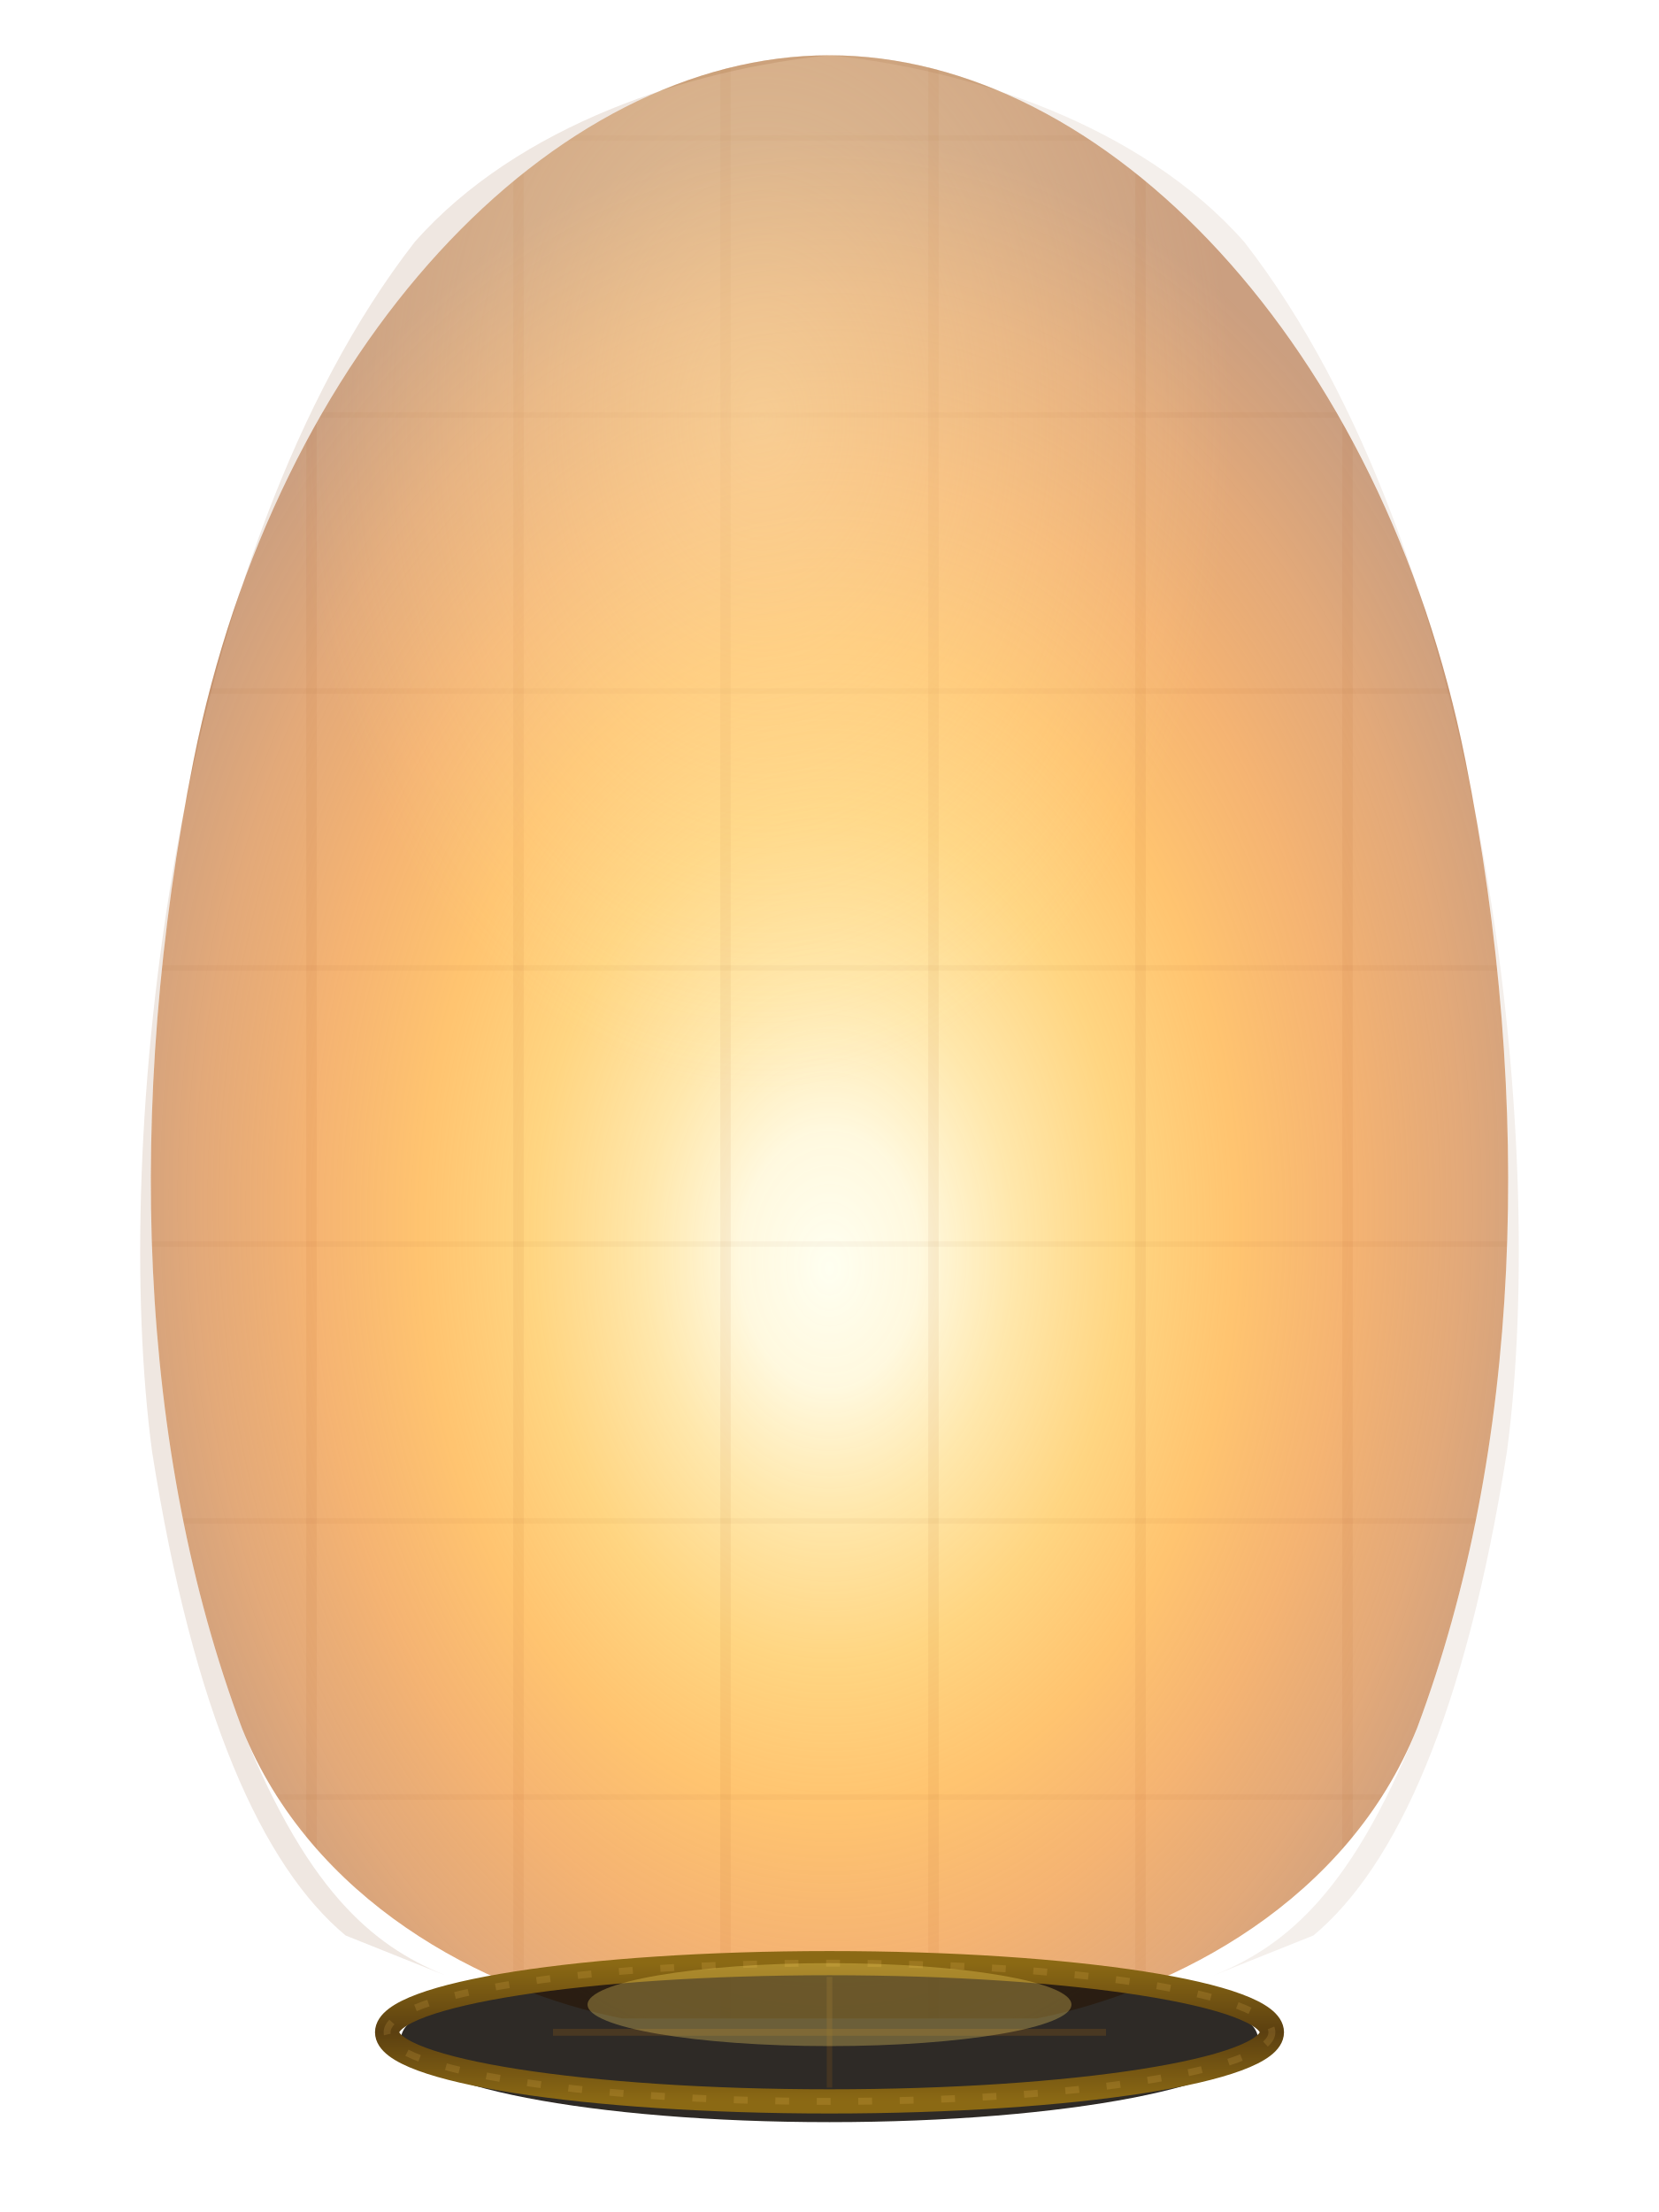
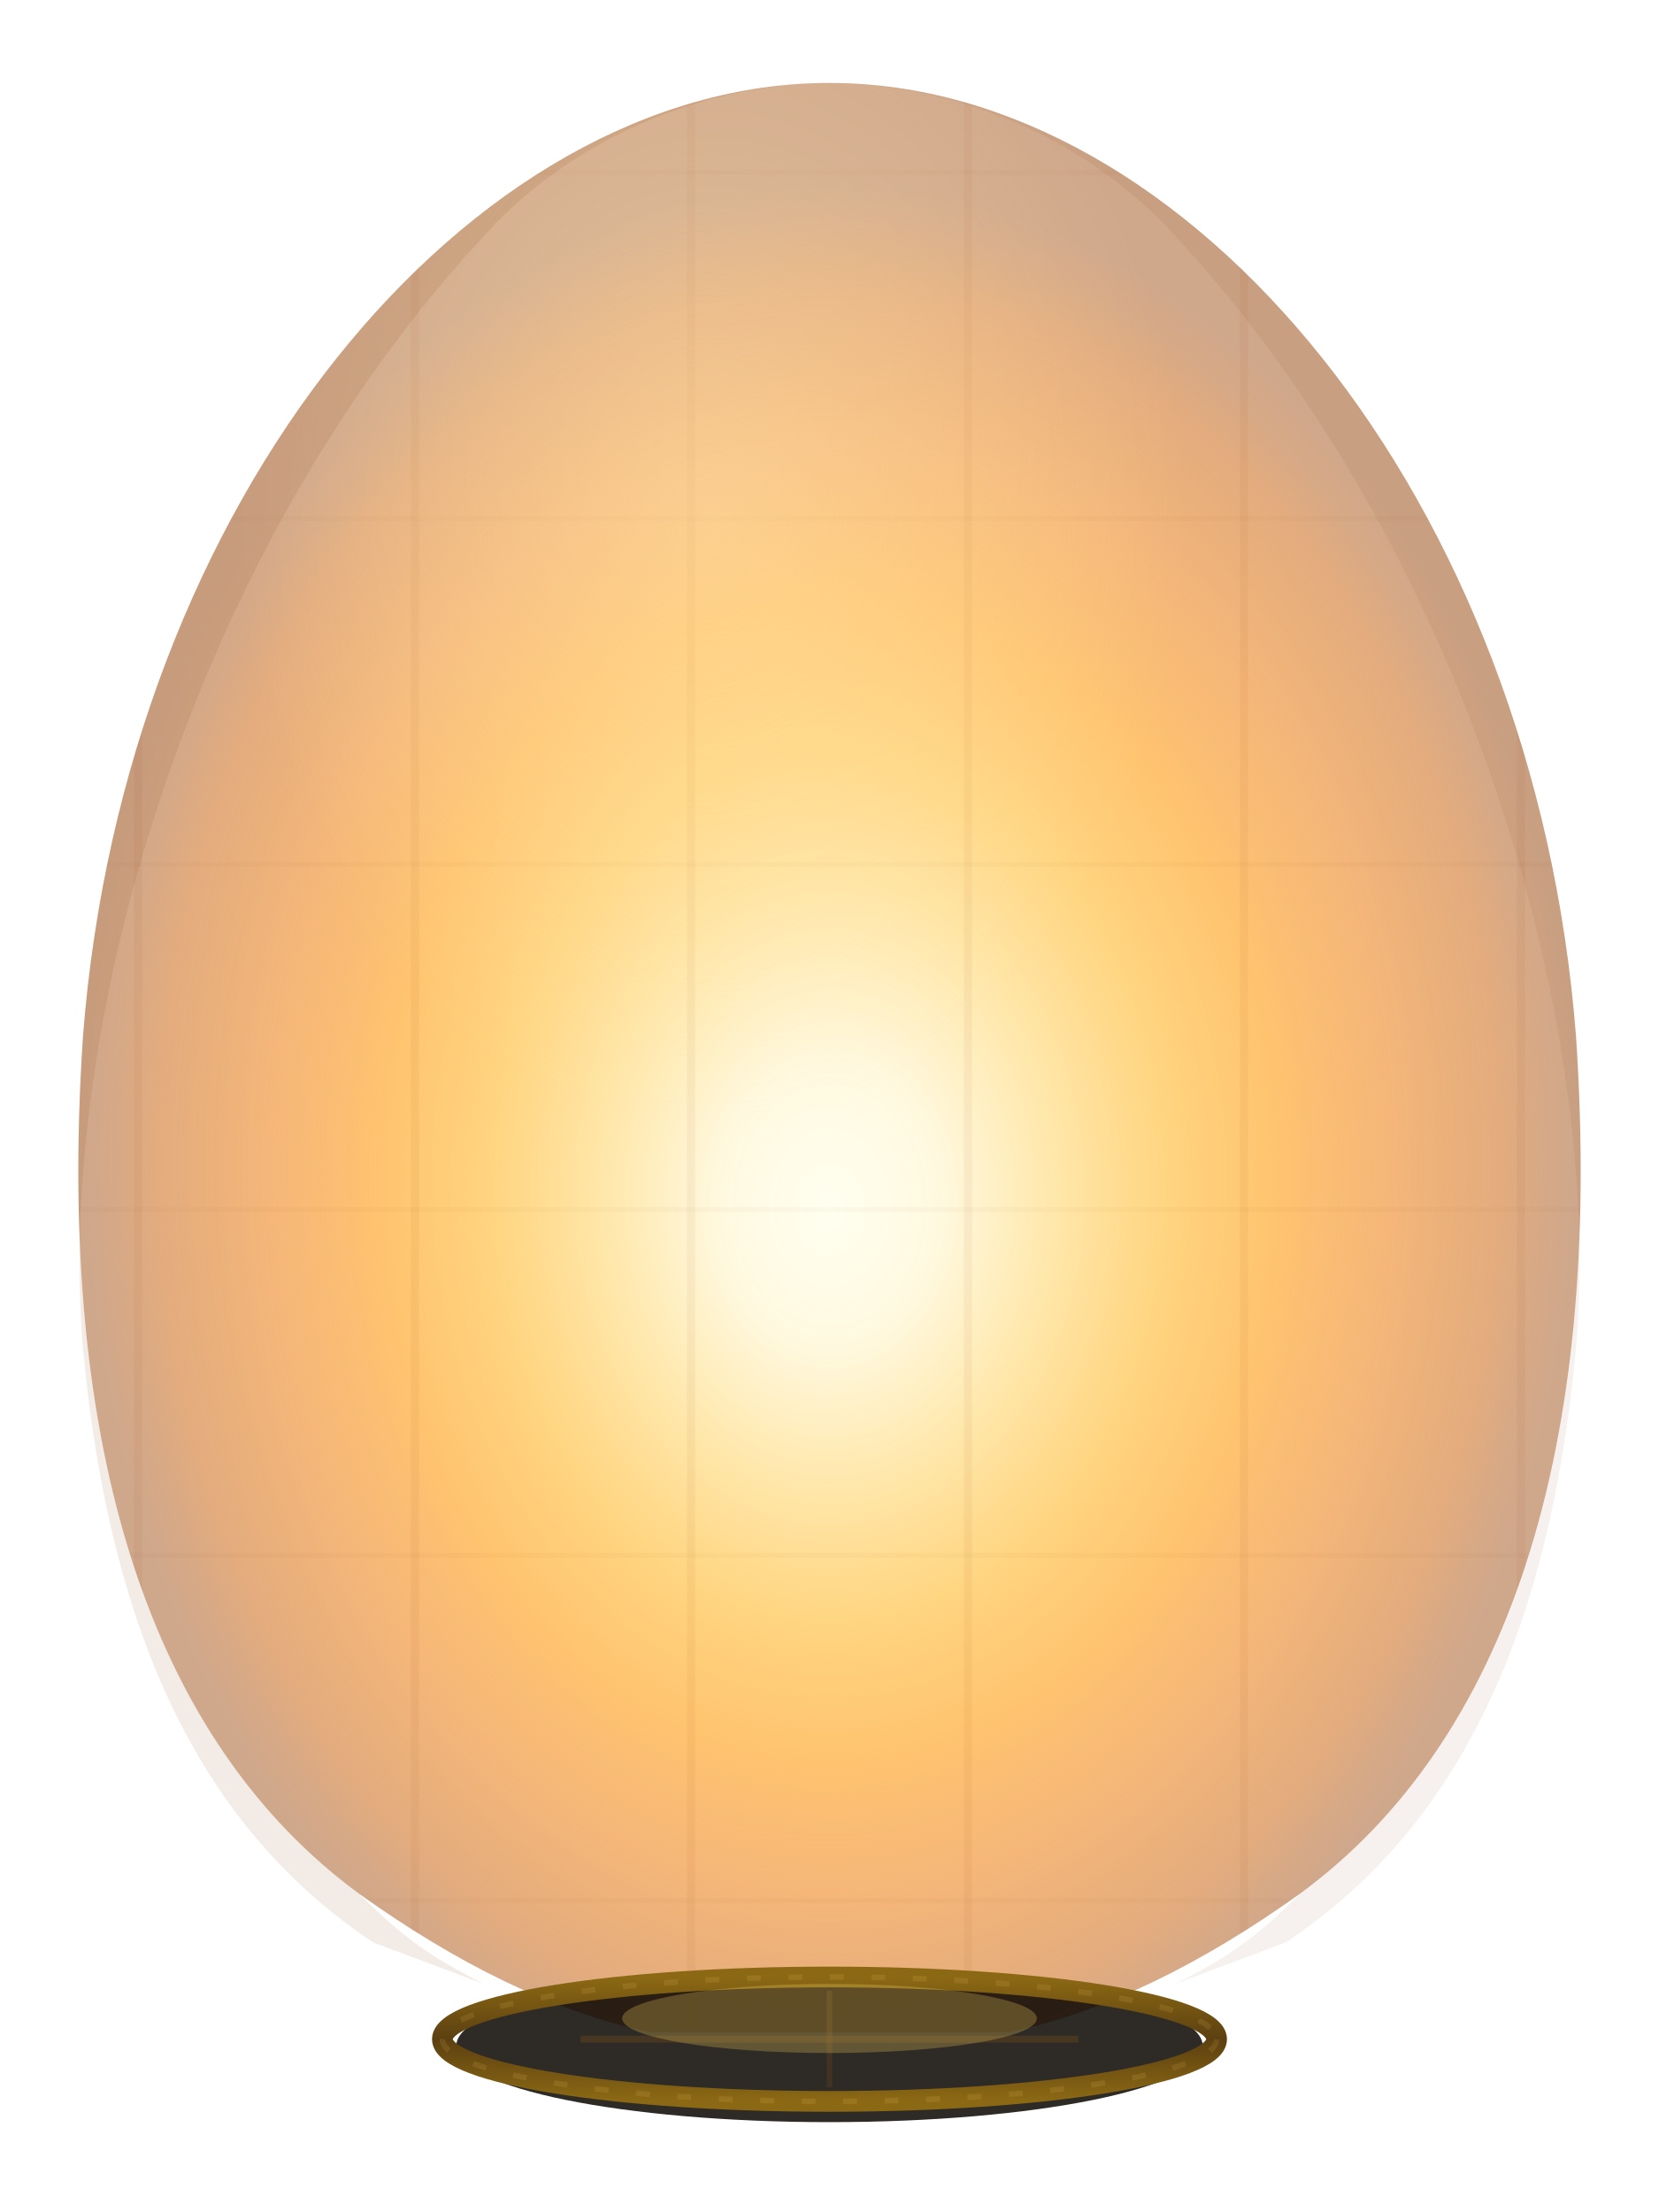
<svg xmlns="http://www.w3.org/2000/svg" viewBox="0 0 240 320" width="240" height="320">
  <defs>
-     <radialGradient id="paperGlow" cx="50%" cy="58%" r="55%" fx="50%" fy="62%">
+     <radialGradient id="paperGlow" cx="50%" cy="55%" r="50%" fx="50%" fy="58%">
      <stop offset="0%" stop-color="#FFFFF0" stop-opacity="0.95" />
-       <stop offset="12%" stop-color="#FFF8DC" stop-opacity="0.92" />
-       <stop offset="25%" stop-color="#FFE4A0" stop-opacity="0.88" />
-       <stop offset="40%" stop-color="#FFCC66" stop-opacity="0.82" />
-       <stop offset="55%" stop-color="#FFB040" stop-opacity="0.75" />
-       <stop offset="70%" stop-color="#F09030" stop-opacity="0.68" />
-       <stop offset="85%" stop-color="#D07020" stop-opacity="0.6" />
-       <stop offset="100%" stop-color="#A05018" stop-opacity="0.55" />
+       <stop offset="15%" stop-color="#FFF8DC" stop-opacity="0.92" />
+       <stop offset="30%" stop-color="#FFE4A0" stop-opacity="0.88" />
+       <stop offset="45%" stop-color="#FFCC66" stop-opacity="0.82" />
+       <stop offset="60%" stop-color="#FFB040" stop-opacity="0.75" />
+       <stop offset="75%" stop-color="#F09030" stop-opacity="0.65" />
+       <stop offset="90%" stop-color="#D07020" stop-opacity="0.58" />
+       <stop offset="100%" stop-color="#A05018" stop-opacity="0.5" />
    </radialGradient>
-     <radialGradient id="topHighlight" cx="45%" cy="18%" r="35%">
-       <stop offset="0%" stop-color="#FFE8B0" stop-opacity="0.5" />
+     <radialGradient id="topHighlight" cx="42%" cy="22%" r="32%">
+       <stop offset="0%" stop-color="#FFE8B0" stop-opacity="0.45" />
      <stop offset="100%" stop-color="#FFE8B0" stop-opacity="0" />
    </radialGradient>
    <linearGradient id="rimGrad" x1="0" y1="0" x2="0" y2="1">
      <stop offset="0%" stop-color="#8B6914" />
      <stop offset="50%" stop-color="#5C4010" />
      <stop offset="100%" stop-color="#8B6914" />
    </linearGradient>
-     <pattern id="nervures" x="0" y="0" width="30" height="320" patternUnits="userSpaceOnUse">
-       <line x1="15" y1="0" x2="15" y2="320" stroke="rgba(160,80,20,0.07)" stroke-width="1.5" />
+     <pattern id="nervures" x="0" y="0" width="40" height="320" patternUnits="userSpaceOnUse">
+       <line x1="20" y1="0" x2="20" y2="320" stroke="rgba(160,80,20,0.06)" stroke-width="1.2" />
    </pattern>
-     <pattern id="crinkle" x="0" y="0" width="240" height="40" patternUnits="userSpaceOnUse">
-       <line x1="0" y1="20" x2="240" y2="20" stroke="rgba(140,70,15,0.04)" stroke-width="0.8" />
+     <pattern id="crinkle" x="0" y="0" width="240" height="50" patternUnits="userSpaceOnUse">
+       <line x1="0" y1="25" x2="240" y2="25" stroke="rgba(140,70,15,0.035)" stroke-width="0.7" />
    </pattern>
  </defs>
-   <path d="     M 120 8     C 80 8, 40 50, 28 110     C 18 160, 20 210, 35 250     C 45 275, 70 288, 90 292     L 150 292     C 170 288, 195 275, 205 250     C 220 210, 222 160, 212 110     C 200 50, 160 8, 120 8     Z   " fill="url(#paperGlow)" />
-   <path d="     M 120 8     C 80 8, 40 50, 28 110     C 18 160, 20 210, 35 250     C 45 275, 70 288, 90 292     L 150 292     C 170 288, 195 275, 205 250     C 220 210, 222 160, 212 110     C 200 50, 160 8, 120 8     Z   " fill="url(#nervures)" />
-   <path d="     M 120 8     C 80 8, 40 50, 28 110     C 18 160, 20 210, 35 250     C 45 275, 70 288, 90 292     L 150 292     C 170 288, 195 275, 205 250     C 220 210, 222 160, 212 110     C 200 50, 160 8, 120 8     Z   " fill="url(#crinkle)" />
-   <path d="     M 120 8     C 80 8, 40 50, 28 110     C 18 160, 20 210, 35 250     C 45 275, 70 288, 90 292     L 150 292     C 170 288, 195 275, 205 250     C 220 210, 222 160, 212 110     C 200 50, 160 8, 120 8     Z   " fill="url(#topHighlight)" />
-   <path d="     M 120 8     C 80 8, 40 50, 28 110     C 18 160, 20 210, 35 250     C 45 275, 55 282, 65 286     L 50 280     C 38 270, 28 248, 22 210     C 16 165, 25 80, 60 35     C 75 18, 100 10, 120 8     Z   " fill="rgba(120,50,0,0.12)" />
-   <path d="     M 120 8     C 160 8, 200 50, 212 110     C 222 160, 220 210, 205 250     C 195 275, 185 282, 175 286     L 190 280     C 202 270, 212 248, 218 210     C 224 165, 215 80, 180 35     C 165 18, 140 10, 120 8     Z   " fill="rgba(120,50,0,0.08)" />
-   <ellipse cx="120" cy="295" rx="62" ry="12" fill="rgba(10,5,0,0.85)" />
-   <ellipse cx="120" cy="294" rx="64" ry="10" fill="none" stroke="url(#rimGrad)" stroke-width="3.5" />
-   <ellipse cx="120" cy="294" rx="64" ry="10" fill="none" stroke="rgba(255,200,100,0.15)" stroke-width="1" stroke-dasharray="2,4" />
-   <line x1="80" y1="294" x2="160" y2="294" stroke="rgba(100,70,30,0.5)" stroke-width="1" />
-   <line x1="120" y1="286" x2="120" y2="302" stroke="rgba(100,70,30,0.4)" stroke-width="0.8" />
-   <ellipse cx="120" cy="290" rx="35" ry="6" fill="rgba(255,220,100,0.3)" />
+   <path d="     M 120 12     C 68 12, 18 72, 12 150     C 8 210, 22 252, 52 274     C 66 284, 80 291, 94 294     L 146 294     C 160 291, 174 284, 188 274     C 218 252, 232 210, 228 150     C 222 72, 172 12, 120 12     Z   " fill="url(#paperGlow)" />
+   <path d="     M 120 12     C 68 12, 18 72, 12 150     C 8 210, 22 252, 52 274     C 66 284, 80 291, 94 294     L 146 294     C 160 291, 174 284, 188 274     C 218 252, 232 210, 228 150     C 222 72, 172 12, 120 12     Z   " fill="url(#nervures)" />
+   <path d="     M 120 12     C 68 12, 18 72, 12 150     C 8 210, 22 252, 52 274     C 66 284, 80 291, 94 294     L 146 294     C 160 291, 174 284, 188 274     C 218 252, 232 210, 228 150     C 222 72, 172 12, 120 12     Z   " fill="url(#crinkle)" />
+   <path d="     M 120 12     C 68 12, 18 72, 12 150     C 8 210, 22 252, 52 274     C 66 284, 80 291, 94 294     L 146 294     C 160 291, 174 284, 188 274     C 218 252, 232 210, 228 150     C 222 72, 172 12, 120 12     Z   " fill="url(#topHighlight)" />
+   <path d="     M 120 12     C 68 12, 18 72, 12 150     C 8 210, 22 252, 52 274     C 58 280, 62 283, 70 287     L 54 281     C 30 265, 16 238, 12 195     C 8 148, 28 78, 72 32     C 88 16, 108 12, 120 12     Z   " fill="rgba(120,50,0,0.1)" />
+   <path d="     M 120 12     C 172 12, 222 72, 228 150     C 232 210, 218 252, 188 274     C 182 280, 178 283, 170 287     L 186 281     C 210 265, 224 238, 228 195     C 232 148, 212 78, 168 32     C 152 16, 132 12, 120 12     Z   " fill="rgba(120,50,0,0.07)" />
+   <ellipse cx="120" cy="296" rx="54" ry="11" fill="rgba(10,5,0,0.85)" />
+   <ellipse cx="120" cy="295" rx="56" ry="9" fill="none" stroke="url(#rimGrad)" stroke-width="3" />
+   <ellipse cx="120" cy="295" rx="56" ry="9" fill="none" stroke="rgba(255,200,100,0.12)" stroke-width="0.8" stroke-dasharray="2,4" />
+   <line x1="84" y1="295" x2="156" y2="295" stroke="rgba(100,70,30,0.45)" stroke-width="1" />
+   <line x1="120" y1="288" x2="120" y2="302" stroke="rgba(100,70,30,0.35)" stroke-width="0.8" />
+   <ellipse cx="120" cy="292" rx="30" ry="5" fill="rgba(255,220,100,0.25)" />
</svg>
